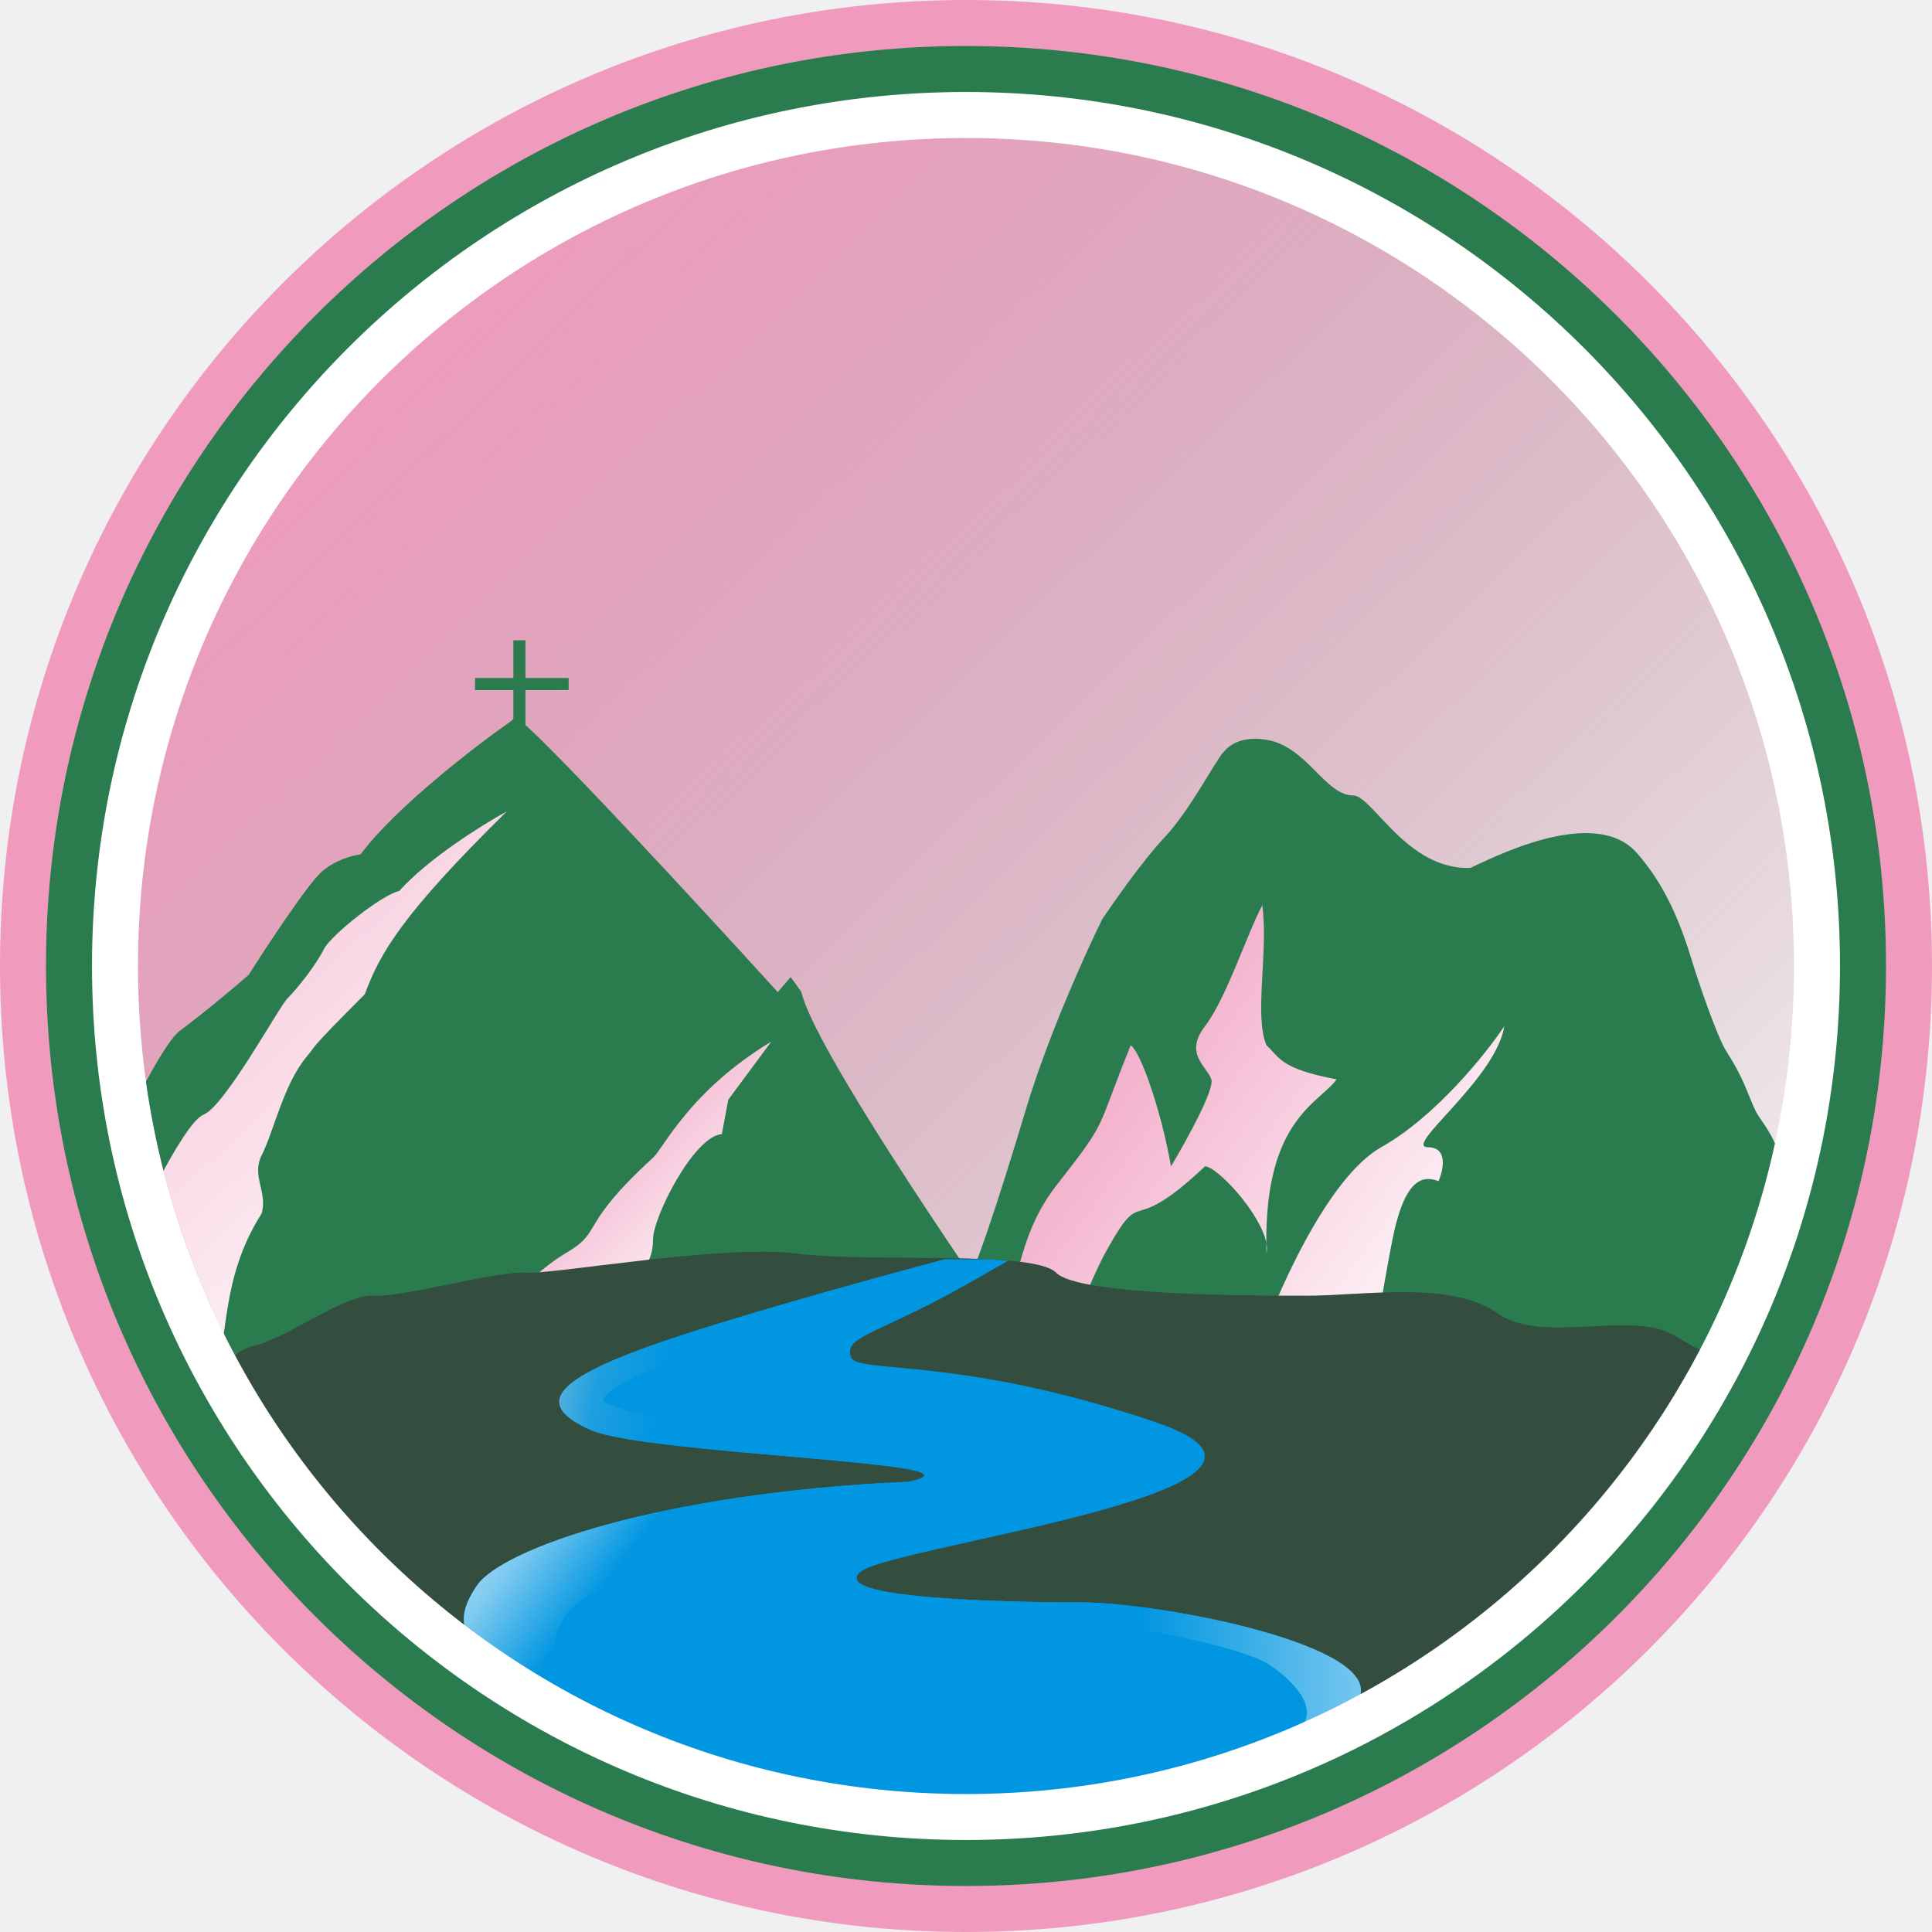
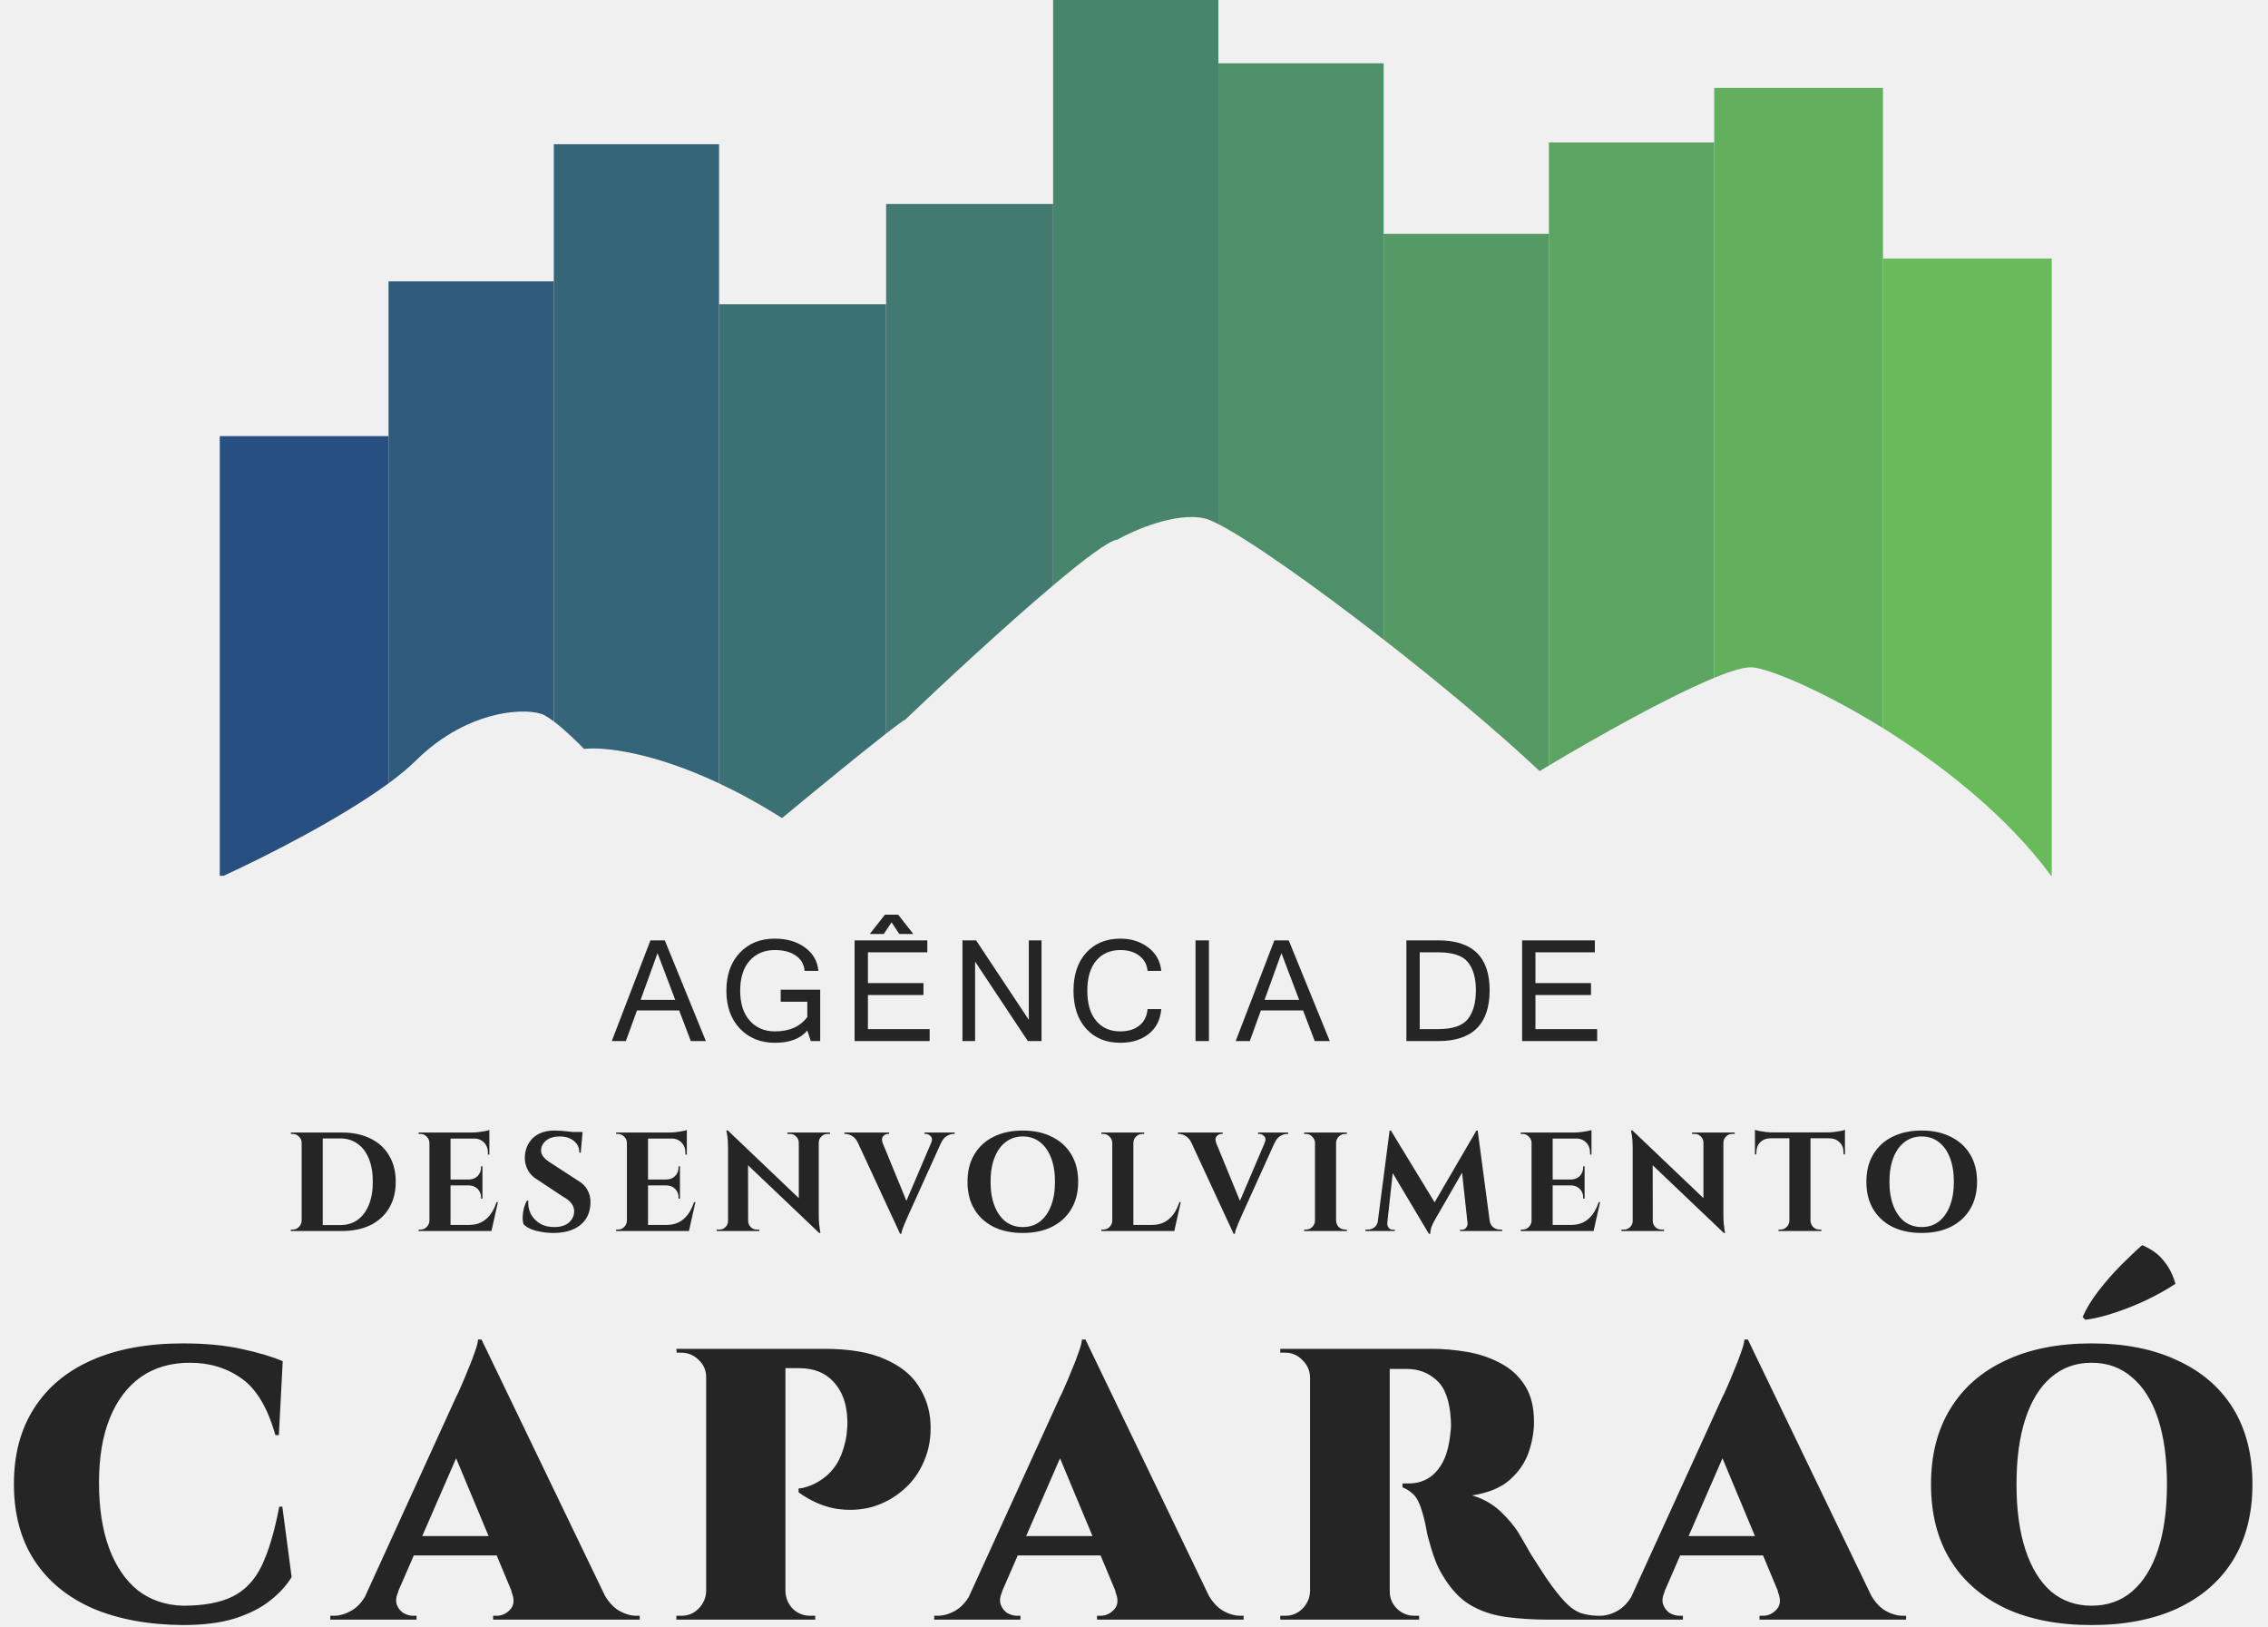
- <svg xmlns="http://www.w3.org/2000/svg" width="160" height="160" viewBox="0 0 160 160" fill="none">
-   <circle cx="80" cy="80" r="80" fill="#F09BBE" />
-   <circle cx="80" cy="79.999" r="76.191" fill="#2A7C4F" />
-   <circle cx="80" cy="79.999" r="72.381" fill="white" />
-   <path d="M148.571 80C148.571 117.871 117.871 148.571 80 148.571C42.129 148.571 11.428 117.871 11.428 80C11.428 42.129 42.129 11.429 80 11.429C117.871 11.429 148.571 42.129 148.571 80Z" fill="url(#paint0_linear_404_1338)" />
-   <mask id="mask0_404_1338" style="mask-type:alpha" maskUnits="userSpaceOnUse" x="11" y="11" width="138" height="138">
-     <circle cx="80" cy="80.002" r="68.571" fill="white" />
-   </mask>
-   <g mask="url(#mask0_404_1338)">
-     <path d="M66.37 82.163C67.368 86.581 79.374 104.311 85.252 112.624H0.462L2.243 110.843C5.509 103.064 12.611 87.08 14.89 85.37C17.171 83.66 19.641 81.57 20.591 80.738C22.134 78.304 25.507 73.186 26.647 72.188C27.787 71.191 29.26 70.823 29.854 70.763C32.704 66.915 39.354 61.797 42.323 59.719L42.688 59.368C44.437 60.412 57.891 74.992 64.411 82.163L65.48 80.917C65.907 81.487 66.252 81.985 66.37 82.163Z" fill="#2A7C4F" />
-     <path d="M43.016 53.026V56.648M43.016 60.957V56.648M43.016 56.648H39.339H47.094" stroke="#2A7C4F" />
-     <path d="M33.06 73.791C35.483 71.083 40.007 68.269 41.967 67.2C33.274 75.75 31.457 78.957 30.21 82.341C25.4 87.15 26.291 86.438 25.4 87.507C23.465 89.829 22.728 93.563 21.66 95.701C20.805 97.411 22.194 98.729 21.66 100.51C18.223 105.898 18.988 111.02 17.919 112.623C16.137 112.801 13.636 112.623 13.466 112.623C13.109 112.623 10.437 104.785 10.437 103.895C10.437 103.004 15.069 93.029 16.85 92.316C18.631 91.604 23.085 83.41 23.797 82.697C24.51 81.985 26.113 80.025 26.825 78.6C27.395 77.46 31.635 74.088 33.06 73.791Z" fill="url(#paint1_linear_404_1338)" />
-     <path d="M54.079 95.879C54.97 95.065 57.107 90.357 63.876 86.26L60.314 91.07L59.779 93.92C57.464 94.098 54.079 100.788 54.079 102.648C54.079 105.855 51.407 105.676 50.873 108.705C50.762 109.332 46.776 110.902 46.954 112.624H39.65L41.788 108.705C41.729 107.992 44.531 105.142 46.954 103.717C49.982 101.936 47.844 101.579 54.079 95.879Z" fill="url(#paint2_linear_404_1338)" />
-     <path d="M145.714 92.54C148.73 96.826 146.358 96.092 147.618 100.318C148.4 102.975 145.269 109.297 146.204 112.064H77.287C77.371 111.762 77.841 110.646 79.051 108.593C80.563 106.027 82.704 99.386 84.972 91.84C86.787 85.803 89.928 78.86 91.272 76.144C92.28 74.634 94.724 71.163 96.438 69.352C98.579 67.088 100.721 62.862 101.351 62.258C101.487 62.128 102.397 60.839 104.92 61.271C108.252 61.841 109.738 65.874 112.063 65.874C113.65 65.874 116.507 72.064 121.766 71.878C123.174 71.271 131.963 66.565 135.555 70.636C137.936 73.334 139.188 76.487 140.158 79.683C140.572 81.045 142.17 85.837 143.015 87.144C144.761 89.842 144.932 91.43 145.714 92.54Z" fill="#2A7C4F" />
-     <path d="M79.397 112.064L83.792 106.262C84.554 105.442 84.628 101.831 87.484 98.175C91.879 92.549 90.648 93.956 93.637 86.572C94.399 86.982 96.134 91.811 96.978 96.593C98.208 94.541 100.599 90.228 100.318 89.385C99.966 88.33 98.032 87.275 99.79 84.989C101.549 82.704 103.307 77.254 104.537 74.968C105.065 78.777 103.834 84.11 104.889 86.572C105.944 87.509 105.944 88.505 110.691 89.385C109.322 91.324 104.788 92.653 104.872 102.935C104.932 103.25 104.942 103.542 104.889 103.801C104.88 103.505 104.874 103.217 104.872 102.935C104.396 100.465 100.789 96.593 99.79 96.593C93.286 102.746 94.818 97.912 91.703 103.449C90.121 106.262 88.422 111.068 88.363 112.064H79.397Z" fill="url(#paint3_linear_404_1338)" />
-     <path d="M114.383 95.01C118.883 92.479 123.056 87.275 124.58 84.989C123.876 89.385 116.141 95.01 118.25 95.01C119.938 95.01 119.54 96.886 119.13 97.823C117.02 96.944 116.141 99.406 115.613 101.339C115.191 102.887 114.148 109.134 113.679 112.064H104.01C105.592 107.434 109.882 97.542 114.383 95.01Z" fill="url(#paint4_linear_404_1338)" />
-     <path d="M53.492 111.591C61.111 108.82 77.142 106.511 77.142 106.511H80.793H83.968C83.968 106.511 85.571 107.489 81.904 108.575C79.621 109.251 77.936 108.575 70.793 111.115C63.65 113.654 79.365 112.226 95.714 117.781C112.063 123.337 73.968 127.958 71.269 130.171C68.571 132.384 83.174 132.702 89.523 132.702C95.873 132.702 113.218 135.986 112.698 140.162C112.016 145.643 90.793 153.654 72.063 150.162C53.333 146.67 52.539 142.861 45.397 139.845C38.254 136.829 37.183 134.655 39.523 131.273C41.581 128.301 54.444 123.654 75.238 122.702C83.016 121.115 53.492 120.48 48.889 118.416C44.285 116.353 45.873 114.361 53.492 111.591Z" fill="#0096E1" />
-     <path d="M21.111 111.432C18.952 111.94 18.465 113.548 18.889 114.289L18.571 115.876C17.46 117.464 26.032 126.035 30.952 131.114C35.873 136.194 54.127 147.305 66.031 150.003C77.936 152.702 95.555 148.416 107.143 145.718C118.73 143.019 143.968 115.559 144.127 114.289C144.285 113.019 142.381 112.86 138.73 110.638C135.079 108.416 127.778 111.432 123.968 108.733C120.159 106.035 112.857 107.305 108.254 107.305C103.651 107.305 89.365 107.305 87.46 105.4C85.555 103.495 72.222 104.606 66.031 103.813C59.841 103.019 45.873 105.559 43.492 105.4C41.111 105.241 33.333 107.464 30.952 107.305C28.571 107.146 23.809 110.797 21.111 111.432Z" fill="#334E3F" />
-     <path d="M53.492 111.59C61.111 108.82 78.253 104.289 78.253 104.289H81.904L83.491 104.411C83.491 104.411 79.047 106.987 76.825 108.098C71.524 110.749 69.999 110.955 70.476 112.384C70.952 113.813 79.365 112.225 95.714 117.781C112.063 123.336 73.968 127.958 71.269 130.171C68.571 132.384 83.174 132.702 89.523 132.702C95.872 132.702 113.218 135.985 112.698 140.162C112.015 145.643 90.793 153.654 72.063 150.162C53.333 146.67 52.539 142.86 45.396 139.844C38.253 136.828 37.183 134.654 39.523 131.273C41.581 128.301 54.444 123.654 75.237 122.702C83.015 121.114 53.492 120.479 48.888 118.416C44.285 116.352 45.873 114.361 53.492 111.59Z" fill="#0096E1" />
-     <mask id="mask1_404_1338" style="mask-type:alpha" maskUnits="userSpaceOnUse" x="38" y="104" width="75" height="48">
-       <path d="M53.492 111.591C61.111 108.82 78.253 104.289 78.253 104.289H81.904L83.491 104.411C83.491 104.411 79.047 106.988 76.825 108.099C71.524 110.749 69.999 110.956 70.476 112.384C70.952 113.813 79.365 112.226 95.714 117.781C112.063 123.337 73.968 127.958 71.269 130.171C68.571 132.384 83.174 132.702 89.523 132.702C95.872 132.702 113.218 135.986 112.698 140.162C112.015 145.643 90.793 153.654 72.063 150.162C53.333 146.67 52.539 142.861 45.396 139.845C38.253 136.829 37.183 134.655 39.523 131.273C41.581 128.301 54.444 123.654 75.237 122.702C83.015 121.114 53.492 120.48 48.888 118.416C44.285 116.353 45.873 114.361 53.492 111.591Z" fill="#0096E1" />
-     </mask>
-     <g mask="url(#mask1_404_1338)">
-       <path d="M50.158 116.193C47.746 114.923 68.941 107.304 78.73 104.288C76.666 103.812 48.412 112.384 46.508 113.495C44.603 114.606 43.968 114.923 45.396 117.939C46.539 120.352 64.603 121.273 73.492 121.431C67.46 119.791 52.571 117.463 50.158 116.193Z" fill="url(#paint5_linear_404_1338)" />
-       <path d="M46.825 133.814C49.682 129.846 65.978 125.243 75.396 122.862C52.938 122.229 43.402 128.057 40.507 129.827L40.476 129.846C37.618 131.592 38.095 134.132 37.936 134.766C37.809 135.274 40.105 138.153 41.269 139.528C43.862 140.057 48.825 140.989 47.936 140.481C46.825 139.846 44.662 136.819 46.825 133.814Z" fill="url(#paint6_linear_404_1338)" />
-       <path d="M105.238 137.941C101.809 135.528 83.174 133.02 74.285 132.068C85.714 131.115 100.634 132.861 107.936 135.242C115.238 137.623 113.809 141.274 114.285 141.274C114.666 141.274 110.211 142.226 107.936 142.702C108.465 142.12 108.666 140.353 105.238 137.941Z" fill="url(#paint7_linear_404_1338)" />
-     </g>
-   </g>
-   <defs>
-     <linearGradient id="paint0_linear_404_1338" x1="29.682" y1="26.667" x2="141.428" y2="142.064" gradientUnits="userSpaceOnUse">
-       <stop stop-color="#F09BBE" />
-       <stop offset="0.911" stop-color="#8A596D" stop-opacity="0.06" />
-     </linearGradient>
-     <linearGradient id="paint1_linear_404_1338" x1="-4.921" y1="46.353" x2="47.937" y2="104.131" gradientUnits="userSpaceOnUse">
-       <stop stop-color="#F09BBE" />
-       <stop offset="1" stop-color="white" />
-     </linearGradient>
-     <linearGradient id="paint2_linear_404_1338" x1="42.454" y1="92.45" x2="58.935" y2="108.927" gradientUnits="userSpaceOnUse">
-       <stop stop-color="#F09BBE" />
-       <stop offset="1" stop-color="white" />
-     </linearGradient>
-     <linearGradient id="paint3_linear_404_1338" x1="87.46" y1="78.889" x2="124.58" y2="106.516" gradientUnits="userSpaceOnUse">
-       <stop stop-color="#F09BBE" />
-       <stop offset="1" stop-color="white" />
-     </linearGradient>
-     <linearGradient id="paint4_linear_404_1338" x1="87.46" y1="78.889" x2="124.58" y2="106.516" gradientUnits="userSpaceOnUse">
-       <stop stop-color="#F09BBE" />
-       <stop offset="1" stop-color="white" />
-     </linearGradient>
-     <linearGradient id="paint5_linear_404_1338" x1="87.191" y1="116.826" x2="41.428" y2="108.574" gradientUnits="userSpaceOnUse">
-       <stop offset="0.684" stop-color="#0096E1" />
-       <stop offset="0.807" stop-color="#1E9FE0" />
-       <stop offset="0.906" stop-color="#6DB8DD" />
-       <stop offset="1" stop-color="white" />
-     </linearGradient>
-     <linearGradient id="paint6_linear_404_1338" x1="36.666" y1="118.417" x2="64.804" y2="140.099" gradientUnits="userSpaceOnUse">
-       <stop stop-color="white" />
-       <stop offset="0.316" stop-color="#80CBF0" />
-       <stop offset="0.522" stop-color="#0096E1" />
-     </linearGradient>
-     <linearGradient id="paint7_linear_404_1338" x1="116.031" y1="132.702" x2="72.857" y2="133.814" gradientUnits="userSpaceOnUse">
-       <stop stop-color="white" />
-       <stop offset="0.043" stop-color="#80CBF0" />
-       <stop offset="0.504" stop-color="#0096E1" />
-     </linearGradient>
-   </defs>
+ <svg xmlns="http://www.w3.org/2000/svg" width="1290" height="925" viewBox="0 0 1290 925" fill="none">
+   <path d="M160.591 856.76L165.871 896.8C162.938 901.64 158.831 906.113 153.551 910.22C148.418 914.327 141.744 917.7 133.531 920.34C125.464 922.833 115.638 924.08 104.051 924.08C84.398 923.933 67.311 920.78 52.791 914.62C38.418 908.313 27.344 899.22 19.571 887.34C11.798 875.46 7.911 860.94 7.911 843.78C7.911 827.06 11.724 812.76 19.351 800.88C26.978 788.853 37.978 779.687 52.351 773.38C66.724 767.073 84.031 763.92 104.271 763.92C116.591 763.92 127.518 764.947 137.051 767C146.731 769.053 154.651 771.4 160.811 774.04L158.611 816.06H156.631C152.231 800.513 145.851 789.807 137.491 783.94C129.131 777.927 119.304 774.92 108.011 774.92C97.158 774.92 87.844 777.633 80.071 783.06C72.444 788.487 66.578 796.26 62.471 806.38C58.364 816.5 56.311 828.747 56.311 843.12C56.311 857.493 58.218 869.887 62.031 880.3C65.844 890.567 71.271 898.56 78.311 904.28C85.498 909.853 94.078 912.787 104.051 913.08C115.931 913.08 125.391 911.32 132.431 907.8C139.471 904.28 144.971 898.413 148.931 890.2C152.891 881.84 156.191 870.693 158.831 856.76H160.591ZM273.884 761.72L350.004 919.68H297.204L254.744 818.04L273.884 761.72ZM226.584 904.94C225.264 907.873 224.971 910.367 225.704 912.42C226.437 914.473 227.684 916.087 229.444 917.26C231.351 918.287 233.184 918.8 234.944 918.8H236.924V921H187.864V918.8C187.864 918.8 188.231 918.8 188.964 918.8C189.551 918.8 189.844 918.8 189.844 918.8C193.217 918.8 196.664 917.773 200.184 915.72C203.851 913.52 206.857 909.927 209.204 904.94H226.584ZM273.884 761.72V796.04L219.764 920.34H201.944L259.364 794.5C260.097 793.18 261.051 791.127 262.224 788.34C263.544 785.407 264.864 782.253 266.184 778.88C267.651 775.507 268.897 772.28 269.924 769.2C271.097 766.12 271.757 763.627 271.904 761.72H273.884ZM291.924 873.48V884.48H229.664V873.48H291.924ZM290.824 904.94H342.744C345.237 909.927 348.244 913.52 351.764 915.72C355.284 917.773 358.731 918.8 362.104 918.8C362.104 918.8 362.397 918.8 362.984 918.8C363.571 918.8 363.864 918.8 363.864 918.8V921H280.484V918.8H282.464C285.397 918.8 287.964 917.627 290.164 915.28C292.511 912.787 292.731 909.34 290.824 904.94ZM443.884 767H468.524C483.191 767 494.851 768.98 503.504 772.94C512.157 776.753 518.464 781.813 522.424 788.12C526.531 794.427 528.804 801.393 529.244 809.02C529.684 817.087 528.437 824.42 525.504 831.02C522.717 837.62 518.684 843.12 513.404 847.52C508.271 851.92 502.404 855.073 495.804 856.98C489.204 858.74 482.311 859.033 475.124 857.86C467.937 856.54 460.971 853.46 454.224 848.62V846.42C454.224 846.42 454.884 846.347 456.204 846.2C457.671 845.907 459.504 845.32 461.704 844.44C463.904 843.56 466.177 842.24 468.524 840.48C471.017 838.72 473.364 836.227 475.564 833C477.764 829.627 479.451 825.447 480.624 820.46C481.211 818.26 481.577 815.987 481.724 813.64C482.017 811.293 482.091 809.167 481.944 807.26C481.651 798.313 479.084 791.2 474.244 785.92C469.551 780.64 462.951 778 454.444 778H446.084C446.084 778 445.864 777.12 445.424 775.36C445.131 773.453 444.764 771.62 444.324 769.86C444.031 767.953 443.884 767 443.884 767ZM446.744 767V921H401.644V767H446.744ZM402.304 904.94V921H384.704V918.8C384.997 918.8 385.511 918.8 386.244 918.8C386.977 918.8 387.417 918.8 387.564 918.8C391.377 918.8 394.604 917.48 397.244 914.84C400.031 912.053 401.497 908.753 401.644 904.94H402.304ZM402.304 783.06H401.644C401.644 779.247 400.251 776.02 397.464 773.38C394.677 770.593 391.377 769.2 387.564 769.2C387.417 769.2 386.977 769.2 386.244 769.2C385.657 769.2 385.217 769.2 384.924 769.2L384.704 767H402.304V783.06ZM446.084 904.94H446.744C446.891 908.753 448.284 912.053 450.924 914.84C453.711 917.48 457.011 918.8 460.824 918.8C461.117 918.8 461.631 918.8 462.364 918.8C463.097 918.8 463.537 918.8 463.684 918.8V921H446.084V904.94ZM617.376 761.72L693.496 919.68H640.696L598.236 818.04L617.376 761.72ZM570.076 904.94C568.756 907.873 568.463 910.367 569.196 912.42C569.93 914.473 571.176 916.087 572.936 917.26C574.843 918.287 576.676 918.8 578.436 918.8H580.416V921H531.356V918.8C531.356 918.8 531.723 918.8 532.456 918.8C533.043 918.8 533.336 918.8 533.336 918.8C536.71 918.8 540.156 917.773 543.676 915.72C547.343 913.52 550.35 909.927 552.696 904.94H570.076ZM617.376 761.72V796.04L563.256 920.34H545.436L602.856 794.5C603.59 793.18 604.543 791.127 605.716 788.34C607.036 785.407 608.356 782.253 609.676 778.88C611.143 775.507 612.39 772.28 613.416 769.2C614.59 766.12 615.25 763.627 615.396 761.72H617.376ZM635.416 873.48V884.48H573.156V873.48H635.416ZM634.316 904.94H686.236C688.73 909.927 691.736 913.52 695.256 915.72C698.776 917.773 702.223 918.8 705.596 918.8C705.596 918.8 705.89 918.8 706.476 918.8C707.063 918.8 707.356 918.8 707.356 918.8V921H623.976V918.8H625.956C628.89 918.8 631.456 917.627 633.656 915.28C636.003 912.787 636.223 909.34 634.316 904.94ZM787.596 767H814.216C820.816 767 827.563 767.587 834.456 768.76C841.349 769.933 847.656 772.06 853.376 775.14C859.096 778.073 863.716 782.253 867.236 787.68C870.756 793.107 872.516 800.073 872.516 808.58C872.516 814.153 871.489 819.947 869.436 825.96C867.383 831.827 863.789 837.033 858.656 841.58C853.669 845.98 846.556 848.913 837.316 850.38C843.476 852.14 848.829 855.147 853.376 859.4C857.923 863.653 861.516 867.98 864.156 872.38C864.449 872.82 865.183 874.067 866.356 876.12C867.529 878.173 868.996 880.74 870.756 883.82C872.663 886.753 874.643 889.833 876.696 893.06C878.749 896.287 880.803 899.293 882.856 902.08C886.229 906.627 889.163 910.073 891.656 912.42C894.149 914.767 896.643 916.38 899.136 917.26C901.776 918.14 904.856 918.653 908.376 918.8V921H880.876C872.076 921 863.936 920.487 856.456 919.46C848.976 918.433 842.229 916.16 836.216 912.64C830.349 909.12 825.143 903.547 820.596 895.92C818.983 893.28 817.663 890.64 816.636 888C815.609 885.36 814.729 882.793 813.996 880.3C813.263 877.807 812.603 875.46 812.016 873.26C811.576 870.913 811.136 868.713 810.696 866.66C810.256 864.46 809.743 862.407 809.156 860.5C807.689 855.22 805.929 851.627 803.876 849.72C801.823 847.813 799.769 846.493 797.716 845.76V843.56C798.303 843.56 798.963 843.56 799.696 843.56C800.429 843.56 800.943 843.56 801.236 843.56C805.343 843.56 809.009 842.607 812.236 840.7C815.463 838.793 818.176 835.86 820.376 831.9C822.576 827.94 824.043 822.807 824.776 816.5C824.923 815.327 825.069 814.08 825.216 812.76C825.363 811.293 825.363 809.533 825.216 807.48C824.629 796.627 821.916 789.073 817.076 784.82C812.383 780.567 806.736 778.44 800.136 778.44C799.403 778.44 798.449 778.44 797.276 778.44C796.103 778.44 794.856 778.44 793.536 778.44C792.216 778.44 790.969 778.44 789.796 778.44C789.796 778.44 789.576 777.487 789.136 775.58C788.843 773.673 788.476 771.767 788.036 769.86C787.743 767.953 787.596 767 787.596 767ZM790.456 767V921H745.136V767H790.456ZM745.796 904.94V921H728.196V918.8C728.489 918.8 729.003 918.8 729.736 918.8C730.469 918.8 730.909 918.8 731.056 918.8C734.869 918.8 738.096 917.48 740.736 914.84C743.523 912.053 744.989 908.753 745.136 904.94H745.796ZM745.796 783.06H745.136C744.989 779.247 743.523 776.02 740.736 773.38C738.096 770.593 734.869 769.2 731.056 769.2C730.909 769.2 730.469 769.2 729.736 769.2C729.003 769.2 728.489 769.2 728.196 769.2V767H745.796V783.06ZM789.796 904.94H790.456C790.456 908.753 791.849 912.053 794.636 914.84C797.423 917.48 800.723 918.8 804.536 918.8C804.829 918.8 805.269 918.8 805.856 918.8C806.589 918.8 807.029 918.8 807.176 918.8V921H789.796V904.94ZM994.169 761.72L1070.29 919.68H1017.49L975.029 818.04L994.169 761.72ZM946.869 904.94C945.549 907.873 945.256 910.367 945.989 912.42C946.723 914.473 947.969 916.087 949.729 917.26C951.636 918.287 953.469 918.8 955.229 918.8H957.209V921H908.149V918.8C908.149 918.8 908.516 918.8 909.249 918.8C909.836 918.8 910.129 918.8 910.129 918.8C913.503 918.8 916.949 917.773 920.469 915.72C924.136 913.52 927.143 909.927 929.489 904.94H946.869ZM994.169 761.72V796.04L940.049 920.34H922.229L979.649 794.5C980.383 793.18 981.336 791.127 982.509 788.34C983.829 785.407 985.149 782.253 986.469 778.88C987.936 775.507 989.183 772.28 990.209 769.2C991.383 766.12 992.043 763.627 992.189 761.72H994.169ZM1012.21 873.48V884.48H949.949V873.48H1012.21ZM1011.11 904.94H1063.03C1065.52 909.927 1068.53 913.52 1072.05 915.72C1075.57 917.773 1079.02 918.8 1082.39 918.8C1082.39 918.8 1082.68 918.8 1083.27 918.8C1083.86 918.8 1084.15 918.8 1084.15 918.8V921H1000.77V918.8H1002.75C1005.68 918.8 1008.25 917.627 1010.45 915.28C1012.8 912.787 1013.02 909.34 1011.11 904.94ZM1189.63 763.92C1208.55 763.92 1224.83 767.147 1238.47 773.6C1252.26 779.907 1262.82 789 1270.15 800.88C1277.48 812.76 1281.15 827.133 1281.15 844C1281.15 860.72 1277.48 875.093 1270.15 887.12C1262.82 899 1252.26 908.167 1238.47 914.62C1224.83 920.927 1208.55 924.08 1189.63 924.08C1170.71 924.08 1154.43 920.927 1140.79 914.62C1127.15 908.167 1116.66 899 1109.33 887.12C1102 875.24 1098.33 860.867 1098.33 844C1098.33 827.28 1102 812.98 1109.33 801.1C1116.66 789.073 1127.15 779.907 1140.79 773.6C1154.43 767.147 1170.71 763.92 1189.63 763.92ZM1189.63 913.08C1198.72 913.08 1206.42 910.367 1212.73 904.94C1219.18 899.367 1224.1 891.447 1227.47 881.18C1230.84 870.913 1232.53 858.52 1232.53 844C1232.53 829.48 1230.84 817.087 1227.47 806.82C1224.1 796.553 1219.18 788.707 1212.73 783.28C1206.42 777.707 1198.72 774.92 1189.63 774.92C1180.68 774.92 1172.98 777.707 1166.53 783.28C1160.22 788.707 1155.38 796.553 1152.01 806.82C1148.64 817.087 1146.95 829.48 1146.95 844C1146.95 858.52 1148.64 870.913 1152.01 881.18C1155.38 891.447 1160.22 899.367 1166.53 904.94C1172.98 910.367 1180.68 913.08 1189.63 913.08ZM1184.57 748.96C1186.62 744.12 1189.7 739.06 1193.81 733.78C1197.92 728.5 1202.24 723.587 1206.79 719.04C1211.34 714.493 1215.22 710.827 1218.45 708.04C1223.88 710.387 1227.98 713.393 1230.77 717.06C1233.7 720.58 1235.9 724.907 1237.37 730.04C1232.68 733.12 1227.32 736.127 1221.31 739.06C1215.44 741.847 1209.43 744.267 1203.27 746.32C1197.26 748.373 1191.54 749.767 1186.11 750.5L1184.57 748.96Z" fill="#252525" />
+   <path d="M384.062 568.562L373.984 542L364.375 568.562H384.062ZM401.484 592H392.93L386.289 574.578H362.305L355.977 592H347.969L369.961 534.734H378.125L401.484 592ZM440.852 592.977C432.622 592.977 425.943 590.281 420.812 584.891C415.708 579.5 413.156 572.326 413.156 563.367C413.156 554.383 415.682 547.208 420.734 541.844C425.786 536.453 432.414 533.758 440.617 533.758C447.518 533.758 453.247 535.424 457.805 538.758C462.388 542.065 464.953 546.505 465.5 552.078H457.648C457.336 548.38 455.669 545.49 452.648 543.406C449.628 541.297 445.643 540.242 440.695 540.242C434.784 540.242 430.018 542.26 426.398 546.297C422.805 550.333 421.008 556.023 421.008 563.367C421.008 570.685 422.831 576.375 426.477 580.438C430.122 584.474 434.888 586.492 440.773 586.492C449.029 586.492 455.161 583.771 459.172 578.328V569.617H444.055V562.781H466.516V592H461.164L459.172 585.984C455.292 590.646 449.185 592.977 440.852 592.977ZM528.773 592H486.078V534.734H527.445V541.531H493.656V559.031H525.258V565.828H493.656V585.203H528.773V592ZM519.477 531.102H511.508L507.094 524.461L502.68 531.102H494.711L503.344 520.125H510.844L519.477 531.102ZM592.398 592H584.625L554.625 546.805V592H547.438V534.734H555.172L585.172 579.93V534.734H592.398V592ZM637.234 592.977C629.135 592.977 622.664 590.32 617.82 585.008C613.003 579.669 610.594 572.456 610.594 563.367C610.594 554.279 613.003 547.078 617.82 541.766C622.664 536.427 629.135 533.758 637.234 533.758C643.458 533.758 648.758 535.438 653.133 538.797C657.508 542.156 659.969 546.583 660.516 552.078H652.703C652.391 548.458 650.815 545.581 647.977 543.445C645.164 541.31 641.609 540.242 637.312 540.242C631.505 540.242 626.909 542.247 623.523 546.258C620.138 550.242 618.445 555.945 618.445 563.367C618.445 570.763 620.125 576.466 623.484 580.477C626.844 584.487 631.401 586.492 637.156 586.492C641.635 586.492 645.255 585.398 648.016 583.211C650.776 581.023 652.339 577.898 652.703 573.836H660.516C659.969 579.93 657.573 584.643 653.328 587.977C649.083 591.31 643.719 592.977 637.234 592.977ZM687.617 592H680V534.734H687.617V592ZM738.938 568.562L728.859 542L719.25 568.562H738.938ZM756.359 592H747.805L741.164 574.578H717.18L710.852 592H702.844L724.836 534.734H733L756.359 592ZM799.938 534.734H818.102C837.555 534.734 847.281 544.174 847.281 563.055C847.281 582.352 837.555 592 818.102 592H799.938V534.734ZM807.516 585.203H817.945C826.253 585.203 831.917 583.276 834.938 579.422C837.958 575.542 839.469 570.086 839.469 563.055C839.469 556.206 837.958 550.906 834.938 547.156C831.943 543.406 826.279 541.531 817.945 541.531H807.516V585.203ZM908.445 592H865.75V534.734H907.117V541.531H873.328V559.031H904.93V565.828H873.328V585.203H908.445V592ZM194.447 644C200.74 644 206.18 645.147 210.767 647.44C215.354 649.68 218.874 652.907 221.327 657.12C223.834 661.28 225.087 666.24 225.087 672C225.087 677.76 223.834 682.747 221.327 686.96C218.874 691.12 215.354 694.347 210.767 696.64C206.18 698.88 200.74 700 194.447 700H175.407L175.327 696.64C176.874 696.64 178.474 696.64 180.127 696.64C181.834 696.64 183.487 696.64 185.087 696.64C186.687 696.64 188.1 696.64 189.327 696.64C190.607 696.64 191.62 696.64 192.367 696.64C193.114 696.64 193.487 696.64 193.487 696.64C197.327 696.64 200.634 695.653 203.407 693.68C206.18 691.653 208.314 688.8 209.807 685.12C211.3 681.44 212.047 677.067 212.047 672C212.047 666.933 211.3 662.56 209.807 658.88C208.314 655.2 206.18 652.373 203.407 650.4C200.634 648.373 197.327 647.36 193.487 647.36C193.487 647.36 193.087 647.36 192.287 647.36C191.54 647.36 190.5 647.36 189.167 647.36C187.834 647.36 186.34 647.36 184.687 647.36C183.034 647.36 181.327 647.36 179.567 647.36C177.807 647.36 176.127 647.36 174.527 647.36V644H194.447ZM183.567 644V700H171.567V644H183.567ZM171.807 694.16V700H165.407V699.2C165.407 699.2 165.567 699.2 165.887 699.2C166.26 699.2 166.447 699.2 166.447 699.2C167.834 699.2 169.007 698.72 169.967 697.76C170.98 696.747 171.514 695.547 171.567 694.16H171.807ZM171.807 649.84H171.567C171.567 648.453 171.06 647.28 170.047 646.32C169.034 645.307 167.834 644.8 166.447 644.8C166.447 644.8 166.287 644.8 165.967 644.8C165.647 644.8 165.487 644.8 165.487 644.8L165.407 644H171.807V649.84ZM256.254 644V700H244.254V644H256.254ZM277.374 696.56L279.294 700H256.014V696.56H277.374ZM274.414 670.72V674.08H256.014V670.72H274.414ZM278.334 644V647.44H256.014V644H278.334ZM283.214 683.6L279.534 700H263.854L266.734 696.56C269.401 696.56 271.748 696.053 273.774 695.04C275.801 693.973 277.534 692.48 278.974 690.56C280.414 688.587 281.561 686.267 282.414 683.6H283.214ZM274.414 673.92V681.6H273.614V680.96C273.614 678.987 272.974 677.36 271.694 676.08C270.414 674.8 268.788 674.133 266.814 674.08V673.92H274.414ZM274.414 663.2V670.88H266.814V670.72C268.788 670.667 270.414 670 271.694 668.72C272.974 667.387 273.614 665.733 273.614 663.76V663.2H274.414ZM278.334 647.2V656.56H277.534V655.6C277.534 653.147 276.788 651.173 275.294 649.68C273.854 648.187 271.881 647.413 269.374 647.36V647.2H278.334ZM278.334 642.56V644.88L268.574 644C269.748 644 270.974 643.92 272.254 643.76C273.588 643.6 274.814 643.413 275.934 643.2C277.054 642.987 277.854 642.773 278.334 642.56ZM244.494 694.16V700H238.094V699.2C238.094 699.2 238.254 699.2 238.574 699.2C238.948 699.2 239.134 699.2 239.134 699.2C240.521 699.2 241.694 698.72 242.654 697.76C243.668 696.747 244.201 695.547 244.254 694.16H244.494ZM244.494 649.84H244.254C244.201 648.453 243.668 647.28 242.654 646.32C241.694 645.307 240.521 644.8 239.134 644.8C239.134 644.8 238.948 644.8 238.574 644.8C238.254 644.8 238.094 644.8 238.094 644.8V644H244.494V649.84ZM315.441 642.88C316.508 642.88 317.815 642.933 319.361 643.04C320.961 643.147 322.588 643.307 324.241 643.52C325.948 643.68 327.415 643.867 328.641 644.08C329.921 644.24 330.801 644.427 331.281 644.64L330.321 655.44H329.521C329.521 652.667 328.481 650.453 326.401 648.8C324.375 647.093 321.655 646.24 318.241 646.24C315.148 646.24 312.641 646.987 310.721 648.48C308.855 649.973 307.868 651.787 307.761 653.92C307.708 655.52 308.215 656.907 309.281 658.08C310.348 659.253 311.708 660.347 313.361 661.36L328.641 671.28C331.095 672.667 332.935 674.48 334.161 676.72C335.441 678.96 336.001 681.573 335.841 684.56C335.575 689.787 333.575 693.867 329.841 696.8C326.108 699.68 321.041 701.12 314.641 701.12C312.295 701.12 310.001 700.907 307.761 700.48C305.575 700.107 303.628 699.573 301.921 698.88C300.215 698.133 298.855 697.253 297.841 696.24C297.415 695.067 297.228 693.653 297.281 692C297.335 690.347 297.575 688.667 298.001 686.96C298.481 685.253 299.068 683.84 299.761 682.72H300.481C300.268 685.44 300.748 687.973 301.921 690.32C303.148 692.613 304.908 694.453 307.201 695.84C309.548 697.173 312.321 697.813 315.521 697.76C319.041 697.707 321.761 696.827 323.681 695.12C325.601 693.36 326.561 691.253 326.561 688.8C326.561 687.147 326.055 685.653 325.041 684.32C324.081 682.987 322.481 681.707 320.241 680.48L306.241 671.2C303.415 669.6 301.361 667.547 300.081 665.04C298.801 662.533 298.295 659.813 298.561 656.88C298.828 654.107 299.655 651.68 301.041 649.6C302.428 647.467 304.321 645.813 306.721 644.64C309.175 643.467 312.081 642.88 315.441 642.88ZM331.361 643.68L331.201 645.36H321.761V643.68H331.361ZM368.583 644V700H356.583V644H368.583ZM389.703 696.56L391.623 700H368.343V696.56H389.703ZM386.743 670.72V674.08H368.343V670.72H386.743ZM390.663 644V647.44H368.343V644H390.663ZM395.543 683.6L391.863 700H376.183L379.063 696.56C381.729 696.56 384.076 696.053 386.103 695.04C388.129 693.973 389.863 692.48 391.303 690.56C392.743 688.587 393.889 686.267 394.743 683.6H395.543ZM386.743 673.92V681.6H385.943V680.96C385.943 678.987 385.303 677.36 384.023 676.08C382.743 674.8 381.116 674.133 379.143 674.08V673.92H386.743ZM386.743 663.2V670.88H379.143V670.72C381.116 670.667 382.743 670 384.023 668.72C385.303 667.387 385.943 665.733 385.943 663.76V663.2H386.743ZM390.663 647.2V656.56H389.863V655.6C389.863 653.147 389.116 651.173 387.623 649.68C386.183 648.187 384.209 647.413 381.703 647.36V647.2H390.663ZM390.663 642.56V644.88L380.903 644C382.076 644 383.303 643.92 384.583 643.76C385.916 643.6 387.143 643.413 388.263 643.2C389.383 642.987 390.183 642.773 390.663 642.56ZM356.823 694.16V700H350.423V699.2C350.423 699.2 350.583 699.2 350.903 699.2C351.276 699.2 351.463 699.2 351.463 699.2C352.849 699.2 354.023 698.72 354.983 697.76C355.996 696.747 356.529 695.547 356.583 694.16H356.823ZM356.823 649.84H356.583C356.529 648.453 355.996 647.28 354.983 646.32C354.023 645.307 352.849 644.8 351.463 644.8C351.463 644.8 351.276 644.8 350.903 644.8C350.583 644.8 350.423 644.8 350.423 644.8V644H356.823V649.84ZM413.937 642.8L464.977 691.44L465.937 701.12L414.897 652.56L413.937 642.8ZM414.337 694.32V700H407.697V699.2C407.697 699.2 407.937 699.2 408.417 699.2C408.897 699.2 409.164 699.2 409.217 699.2C410.55 699.2 411.697 698.72 412.657 697.76C413.617 696.8 414.097 695.653 414.097 694.32H414.337ZM425.537 694.32C425.537 695.653 426.017 696.8 426.977 697.76C427.937 698.72 429.084 699.2 430.417 699.2C430.47 699.2 430.737 699.2 431.217 699.2C431.697 699.2 431.937 699.2 431.937 699.2V700H425.297V694.32H425.537ZM413.937 642.8L425.457 655.04L425.537 700H414.097V652.8C414.097 649.813 413.937 647.413 413.617 645.6C413.297 643.733 413.137 642.8 413.137 642.8H413.937ZM465.697 644V690.88C465.697 692.853 465.777 694.64 465.937 696.24C466.097 697.787 466.257 698.987 466.417 699.84C466.577 700.693 466.657 701.12 466.657 701.12H465.937L454.337 688.16V644H465.697ZM472.097 644V644.8C472.097 644.8 471.857 644.8 471.377 644.8C470.897 644.8 470.657 644.8 470.657 644.8C469.324 644.8 468.177 645.28 467.217 646.24C466.257 647.147 465.75 648.293 465.697 649.68H465.457V644H472.097ZM447.857 644H454.497V649.68H454.337C454.284 648.293 453.777 647.147 452.817 646.24C451.91 645.28 450.764 644.8 449.377 644.8C449.377 644.8 449.137 644.8 448.657 644.8C448.177 644.8 447.91 644.8 447.857 644.8V644ZM511.956 701.6L485.476 644.48H499.796L516.916 686.16L511.956 701.6ZM511.956 701.6L511.716 691.84L532.036 644.24H537.796L516.596 691.12C516.489 691.44 516.222 692.053 515.796 692.96C515.422 693.813 514.996 694.8 514.516 695.92C514.036 697.04 513.609 698.133 513.236 699.2C512.916 700.213 512.729 701.013 512.676 701.6H511.956ZM529.636 649.84C530.329 648.24 530.249 647.013 529.396 646.16C528.542 645.253 527.609 644.8 526.596 644.8H525.876V644H542.996V644.8C542.996 644.8 542.862 644.8 542.596 644.8C542.382 644.8 542.276 644.8 542.276 644.8C541.102 644.8 539.849 645.2 538.516 646C537.236 646.747 536.169 648.027 535.316 649.84H529.636ZM502.036 649.84H487.956C487.102 648.027 486.009 646.747 484.676 646C483.396 645.2 482.142 644.8 480.916 644.8C480.916 644.8 480.809 644.8 480.596 644.8C480.382 644.8 480.276 644.8 480.276 644.8V644H505.716V644.8H504.996C503.982 644.8 503.076 645.253 502.276 646.16C501.529 647.013 501.449 648.24 502.036 649.84ZM581.735 642.88C588.135 642.88 593.682 644.08 598.375 646.48C603.122 648.827 606.775 652.16 609.335 656.48C611.948 660.8 613.255 665.973 613.255 672C613.255 677.973 611.948 683.147 609.335 687.52C606.775 691.84 603.122 695.2 598.375 697.6C593.682 699.947 588.135 701.12 581.735 701.12C575.335 701.12 569.762 699.947 565.015 697.6C560.322 695.2 556.695 691.84 554.135 687.52C551.575 683.2 550.295 678.027 550.295 672C550.295 666.027 551.575 660.88 554.135 656.56C556.695 652.187 560.322 648.827 565.015 646.48C569.762 644.08 575.335 642.88 581.735 642.88ZM581.735 697.76C585.522 697.76 588.775 696.72 591.495 694.64C594.215 692.507 596.322 689.52 597.815 685.68C599.308 681.84 600.055 677.28 600.055 672C600.055 666.72 599.308 662.16 597.815 658.32C596.322 654.48 594.215 651.52 591.495 649.44C588.775 647.307 585.522 646.24 581.735 646.24C578.002 646.24 574.748 647.307 571.975 649.44C569.255 651.52 567.148 654.48 565.655 658.32C564.162 662.16 563.415 666.72 563.415 672C563.415 677.28 564.162 681.84 565.655 685.68C567.148 689.52 569.255 692.507 571.975 694.64C574.748 696.72 578.002 697.76 581.735 697.76ZM644.645 644V700H632.645V644H644.645ZM665.765 696.56L667.685 700H644.405V696.56H665.765ZM671.605 683.6L667.925 700H652.245L655.125 696.56C657.792 696.56 660.138 696.053 662.165 695.04C664.192 693.973 665.925 692.48 667.365 690.56C668.805 688.587 669.952 686.267 670.805 683.6H671.605ZM632.885 694.16V700H626.485V699.2C626.485 699.2 626.645 699.2 626.965 699.2C627.338 699.2 627.525 699.2 627.525 699.2C628.912 699.2 630.085 698.72 631.045 697.76C632.058 696.747 632.592 695.547 632.645 694.16H632.885ZM632.885 649.84H632.645C632.592 648.453 632.058 647.28 631.045 646.32C630.085 645.307 628.912 644.8 627.525 644.8C627.525 644.8 627.338 644.8 626.965 644.8C626.645 644.8 626.485 644.8 626.485 644.8V644H632.885V649.84ZM644.405 649.84V644H650.805V644.8C650.752 644.8 650.565 644.8 650.245 644.8C649.925 644.8 649.765 644.8 649.765 644.8C648.378 644.8 647.178 645.307 646.165 646.32C645.205 647.28 644.698 648.453 644.645 649.84H644.405ZM701.659 701.6L675.179 644.48H689.499L706.619 686.16L701.659 701.6ZM701.659 701.6L701.419 691.84L721.739 644.24H727.499L706.299 691.12C706.192 691.44 705.925 692.053 705.499 692.96C705.125 693.813 704.699 694.8 704.219 695.92C703.739 697.04 703.312 698.133 702.939 699.2C702.619 700.213 702.432 701.013 702.379 701.6H701.659ZM719.339 649.84C720.032 648.24 719.952 647.013 719.099 646.16C718.245 645.253 717.312 644.8 716.299 644.8H715.579V644H732.699V644.8C732.699 644.8 732.565 644.8 732.299 644.8C732.085 644.8 731.979 644.8 731.979 644.8C730.805 644.8 729.552 645.2 728.219 646C726.939 646.747 725.872 648.027 725.019 649.84H719.339ZM691.739 649.84H677.659C676.805 648.027 675.712 646.747 674.379 646C673.099 645.2 671.845 644.8 670.619 644.8C670.619 644.8 670.512 644.8 670.299 644.8C670.085 644.8 669.979 644.8 669.979 644.8V644H695.419V644.8H694.699C693.685 644.8 692.779 645.253 691.979 646.16C691.232 647.013 691.152 648.24 691.739 649.84ZM759.942 644V700H747.942V644H759.942ZM748.182 694.16V700H741.782V699.2C741.782 699.2 741.942 699.2 742.262 699.2C742.635 699.2 742.822 699.2 742.822 699.2C744.209 699.2 745.382 698.72 746.342 697.76C747.355 696.747 747.889 695.547 747.942 694.16H748.182ZM748.182 649.84H747.942C747.889 648.453 747.355 647.28 746.342 646.32C745.382 645.307 744.209 644.8 742.822 644.8C742.822 644.8 742.635 644.8 742.262 644.8C741.942 644.8 741.782 644.8 741.782 644.8V644H748.182V649.84ZM759.702 694.16H759.942C759.995 695.547 760.502 696.747 761.462 697.76C762.475 698.72 763.675 699.2 765.062 699.2C765.062 699.2 765.222 699.2 765.542 699.2C765.862 699.2 766.049 699.2 766.102 699.2V700H759.702V694.16ZM759.702 649.84V644H766.102V644.8C766.049 644.8 765.862 644.8 765.542 644.8C765.222 644.8 765.062 644.8 765.062 644.8C763.675 644.8 762.475 645.307 761.462 646.32C760.502 647.28 759.995 648.453 759.942 649.84H759.702ZM839.759 642.88L840.399 651.6L816.639 692.8C816.639 692.8 816.373 693.28 815.839 694.24C815.306 695.147 814.773 696.267 814.239 697.6C813.759 698.933 813.519 700.267 813.519 701.6H812.719L809.599 694.64L839.759 642.88ZM785.519 694.16V700H776.639V699.2C776.693 699.2 776.933 699.2 777.359 699.2C777.733 699.2 777.919 699.2 777.919 699.2C779.359 699.2 780.639 698.773 781.759 697.92C782.879 697.013 783.546 695.76 783.759 694.16H785.519ZM789.039 695.44C789.039 695.493 789.039 695.547 789.039 695.6C789.039 695.653 789.039 695.733 789.039 695.84C789.039 696.693 789.333 697.493 789.919 698.24C790.559 698.933 791.306 699.28 792.159 699.28H793.359V700H788.479V695.44H789.039ZM790.399 642.88H791.119L793.919 650.88L788.559 700H782.959L790.399 642.88ZM791.119 642.88L817.279 685.84L812.719 701.6L789.039 661.84L791.119 642.88ZM840.479 642.88L848.079 700H835.199L831.199 663.2L839.759 642.88H840.479ZM845.599 694.16H847.279C847.546 695.76 848.239 697.013 849.359 697.92C850.479 698.773 851.733 699.2 853.119 699.2C853.119 699.2 853.333 699.2 853.759 699.2C854.186 699.2 854.399 699.2 854.399 699.2V700H845.599V694.16ZM834.719 695.44H835.279V700H830.399V699.28H831.599C832.506 699.28 833.253 698.933 833.839 698.24C834.426 697.493 834.719 696.693 834.719 695.84C834.719 695.733 834.719 695.653 834.719 695.6C834.719 695.547 834.719 695.493 834.719 695.44ZM883.129 644V700H871.129V644H883.129ZM904.249 696.56L906.169 700H882.889V696.56H904.249ZM901.289 670.72V674.08H882.889V670.72H901.289ZM905.209 644V647.44H882.889V644H905.209ZM910.089 683.6L906.409 700H890.729L893.609 696.56C896.276 696.56 898.623 696.053 900.649 695.04C902.676 693.973 904.409 692.48 905.849 690.56C907.289 688.587 908.436 686.267 909.289 683.6H910.089ZM901.289 673.92V681.6H900.489V680.96C900.489 678.987 899.849 677.36 898.569 676.08C897.289 674.8 895.663 674.133 893.689 674.08V673.92H901.289ZM901.289 663.2V670.88H893.689V670.72C895.663 670.667 897.289 670 898.569 668.72C899.849 667.387 900.489 665.733 900.489 663.76V663.2H901.289ZM905.209 647.2V656.56H904.409V655.6C904.409 653.147 903.663 651.173 902.169 649.68C900.729 648.187 898.756 647.413 896.249 647.36V647.2H905.209ZM905.209 642.56V644.88L895.449 644C896.623 644 897.849 643.92 899.129 643.76C900.463 643.6 901.689 643.413 902.809 643.2C903.929 642.987 904.729 642.773 905.209 642.56ZM871.369 694.16V700H864.969V699.2C864.969 699.2 865.129 699.2 865.449 699.2C865.823 699.2 866.009 699.2 866.009 699.2C867.396 699.2 868.569 698.72 869.529 697.76C870.543 696.747 871.076 695.547 871.129 694.16H871.369ZM871.369 649.84H871.129C871.076 648.453 870.543 647.28 869.529 646.32C868.569 645.307 867.396 644.8 866.009 644.8C866.009 644.8 865.823 644.8 865.449 644.8C865.129 644.8 864.969 644.8 864.969 644.8V644H871.369V649.84ZM928.484 642.8L979.524 691.44L980.484 701.12L929.444 652.56L928.484 642.8ZM928.884 694.32V700H922.244V699.2C922.244 699.2 922.484 699.2 922.964 699.2C923.444 699.2 923.71 699.2 923.764 699.2C925.097 699.2 926.244 698.72 927.204 697.76C928.164 696.8 928.644 695.653 928.644 694.32H928.884ZM940.084 694.32C940.084 695.653 940.564 696.8 941.524 697.76C942.484 698.72 943.63 699.2 944.964 699.2C945.017 699.2 945.284 699.2 945.764 699.2C946.244 699.2 946.484 699.2 946.484 699.2V700H939.844V694.32H940.084ZM928.484 642.8L940.004 655.04L940.084 700H928.644V652.8C928.644 649.813 928.484 647.413 928.164 645.6C927.844 643.733 927.684 642.8 927.684 642.8H928.484ZM980.244 644V690.88C980.244 692.853 980.324 694.64 980.484 696.24C980.644 697.787 980.804 698.987 980.964 699.84C981.124 700.693 981.204 701.12 981.204 701.12H980.484L968.884 688.16V644H980.244ZM986.644 644V644.8C986.644 644.8 986.404 644.8 985.924 644.8C985.444 644.8 985.204 644.8 985.204 644.8C983.87 644.8 982.724 645.28 981.764 646.24C980.804 647.147 980.297 648.293 980.244 649.68H980.004V644H986.644ZM962.404 644H969.044V649.68H968.884C968.83 648.293 968.324 647.147 967.364 646.24C966.457 645.28 965.31 644.8 963.924 644.8C963.924 644.8 963.684 644.8 963.204 644.8C962.724 644.8 962.457 644.8 962.404 644.8V644ZM1029.78 644.24V700H1017.78V644.24H1029.78ZM1049.38 643.92V647.28H998.183V643.92H1049.38ZM1049.38 647.04V656.48L1048.58 656.4V655.52C1048.58 653.013 1047.84 651.04 1046.34 649.6C1044.9 648.107 1042.93 647.333 1040.42 647.28V647.04H1049.38ZM1049.38 642.48V644.8L1039.62 643.92C1040.8 643.92 1042.02 643.84 1043.3 643.68C1044.64 643.52 1045.86 643.333 1046.98 643.12C1048.1 642.907 1048.9 642.693 1049.38 642.48ZM1018.02 694.16V700H1011.62V699.2C1011.62 699.2 1011.78 699.2 1012.1 699.2C1012.48 699.2 1012.66 699.2 1012.66 699.2C1014.05 699.2 1015.22 698.72 1016.18 697.76C1017.2 696.747 1017.73 695.547 1017.78 694.16H1018.02ZM1029.54 694.16H1029.78C1029.84 695.547 1030.34 696.747 1031.3 697.76C1032.32 698.72 1033.52 699.2 1034.9 699.2C1034.9 699.2 1035.06 699.2 1035.38 699.2C1035.76 699.2 1035.94 699.2 1035.94 699.2V700H1029.54V694.16ZM1007.06 647.04V647.28C1004.61 647.333 1002.64 648.107 1001.14 649.6C999.703 651.04 998.983 653.013 998.983 655.52V656.4L998.183 656.48V647.04H1007.06ZM998.183 642.48C998.716 642.693 999.516 642.907 1000.58 643.12C1001.7 643.333 1002.93 643.52 1004.26 643.68C1005.6 643.84 1006.82 643.92 1007.94 643.92L998.183 644.8V642.48ZM1093 642.88C1099.4 642.88 1104.95 644.08 1109.64 646.48C1114.39 648.827 1118.04 652.16 1120.6 656.48C1123.21 660.8 1124.52 665.973 1124.52 672C1124.52 677.973 1123.21 683.147 1120.6 687.52C1118.04 691.84 1114.39 695.2 1109.64 697.6C1104.95 699.947 1099.4 701.12 1093 701.12C1086.6 701.12 1081.03 699.947 1076.28 697.6C1071.59 695.2 1067.96 691.84 1065.4 687.52C1062.84 683.2 1061.56 678.027 1061.56 672C1061.56 666.027 1062.84 660.88 1065.4 656.56C1067.96 652.187 1071.59 648.827 1076.28 646.48C1081.03 644.08 1086.6 642.88 1093 642.88ZM1093 697.76C1096.79 697.76 1100.04 696.72 1102.76 694.64C1105.48 692.507 1107.59 689.52 1109.08 685.68C1110.57 681.84 1111.32 677.28 1111.32 672C1111.32 666.72 1110.57 662.16 1109.08 658.32C1107.59 654.48 1105.48 651.52 1102.76 649.44C1100.04 647.307 1096.79 646.24 1093 646.24C1089.27 646.24 1086.01 647.307 1083.24 649.44C1080.52 651.52 1078.41 654.48 1076.92 658.32C1075.43 662.16 1074.68 666.72 1074.68 672C1074.68 677.28 1075.43 681.84 1076.92 685.68C1078.41 689.52 1080.52 692.507 1083.24 694.64C1086.01 696.72 1089.27 697.76 1093 697.76Z" fill="#252525" />
+   <path d="M221 445.429C193.341 465.699 150.263 487.453 127.198 498H125V248H221V445.429Z" fill="#274F80" />
+   <path d="M315 410.244C313.085 408.794 311.265 407.563 309.677 406.716C301.168 402.177 266.636 402.682 236.607 432.435C232.398 436.606 227.069 440.981 221 445.429V160H315V410.244Z" fill="#2E5B7C" />
+   <path d="M409 445.446C371.008 427.585 343.169 424.579 332.199 425.879C328.618 422.142 321.291 415.007 315 410.244V82H409V445.446Z" fill="#356579" />
+   <path d="M504 417.135C488.51 429.196 460.624 452.095 444.807 465.213C432.114 457.174 420.121 450.675 409 445.446V173H504V417.135Z" fill="#3B7074" />
+   <path d="M599 332.882C571.746 355.867 536.26 388.812 514.874 409.237C513.79 409.674 509.749 412.658 504 417.135V116H599V332.882Z" fill="#427A71" />
+   <path d="M693 298.046C689.619 296.315 686.925 295.193 685.037 294.765C669.022 291.134 645.333 301.32 635.49 306.867C630.776 307.342 616.606 318.034 599 332.882V0H693V298.046Z" fill="#47856C" />
+   <path d="M787 363.696C748.111 333.438 710.911 307.215 693 298.046V36H787V363.696Z" fill="#4E906A" />
+   <path d="M975 385.451C948.346 396.41 906.716 419.918 881 435.307V81H975V385.451Z" fill="#5CA462" />
+   <path d="M1071 414.053C1037.2 393.06 1007.13 380.497 996.837 379.484C992.632 379.071 984.836 381.407 975 385.451V50H1071V414.053Z" fill="#62AF5D" />
+   <path d="M881 435.307C879.155 436.411 877.391 437.472 875.721 438.485C851.332 415.55 818.608 388.29 787 363.696V133H881V435.307Z" fill="#559A64" />
+   <path d="M1167 498H1166.63C1141.45 463.791 1104.41 434.803 1071 414.053V147H1167V498Z" fill="#69BA5B" />
</svg>
